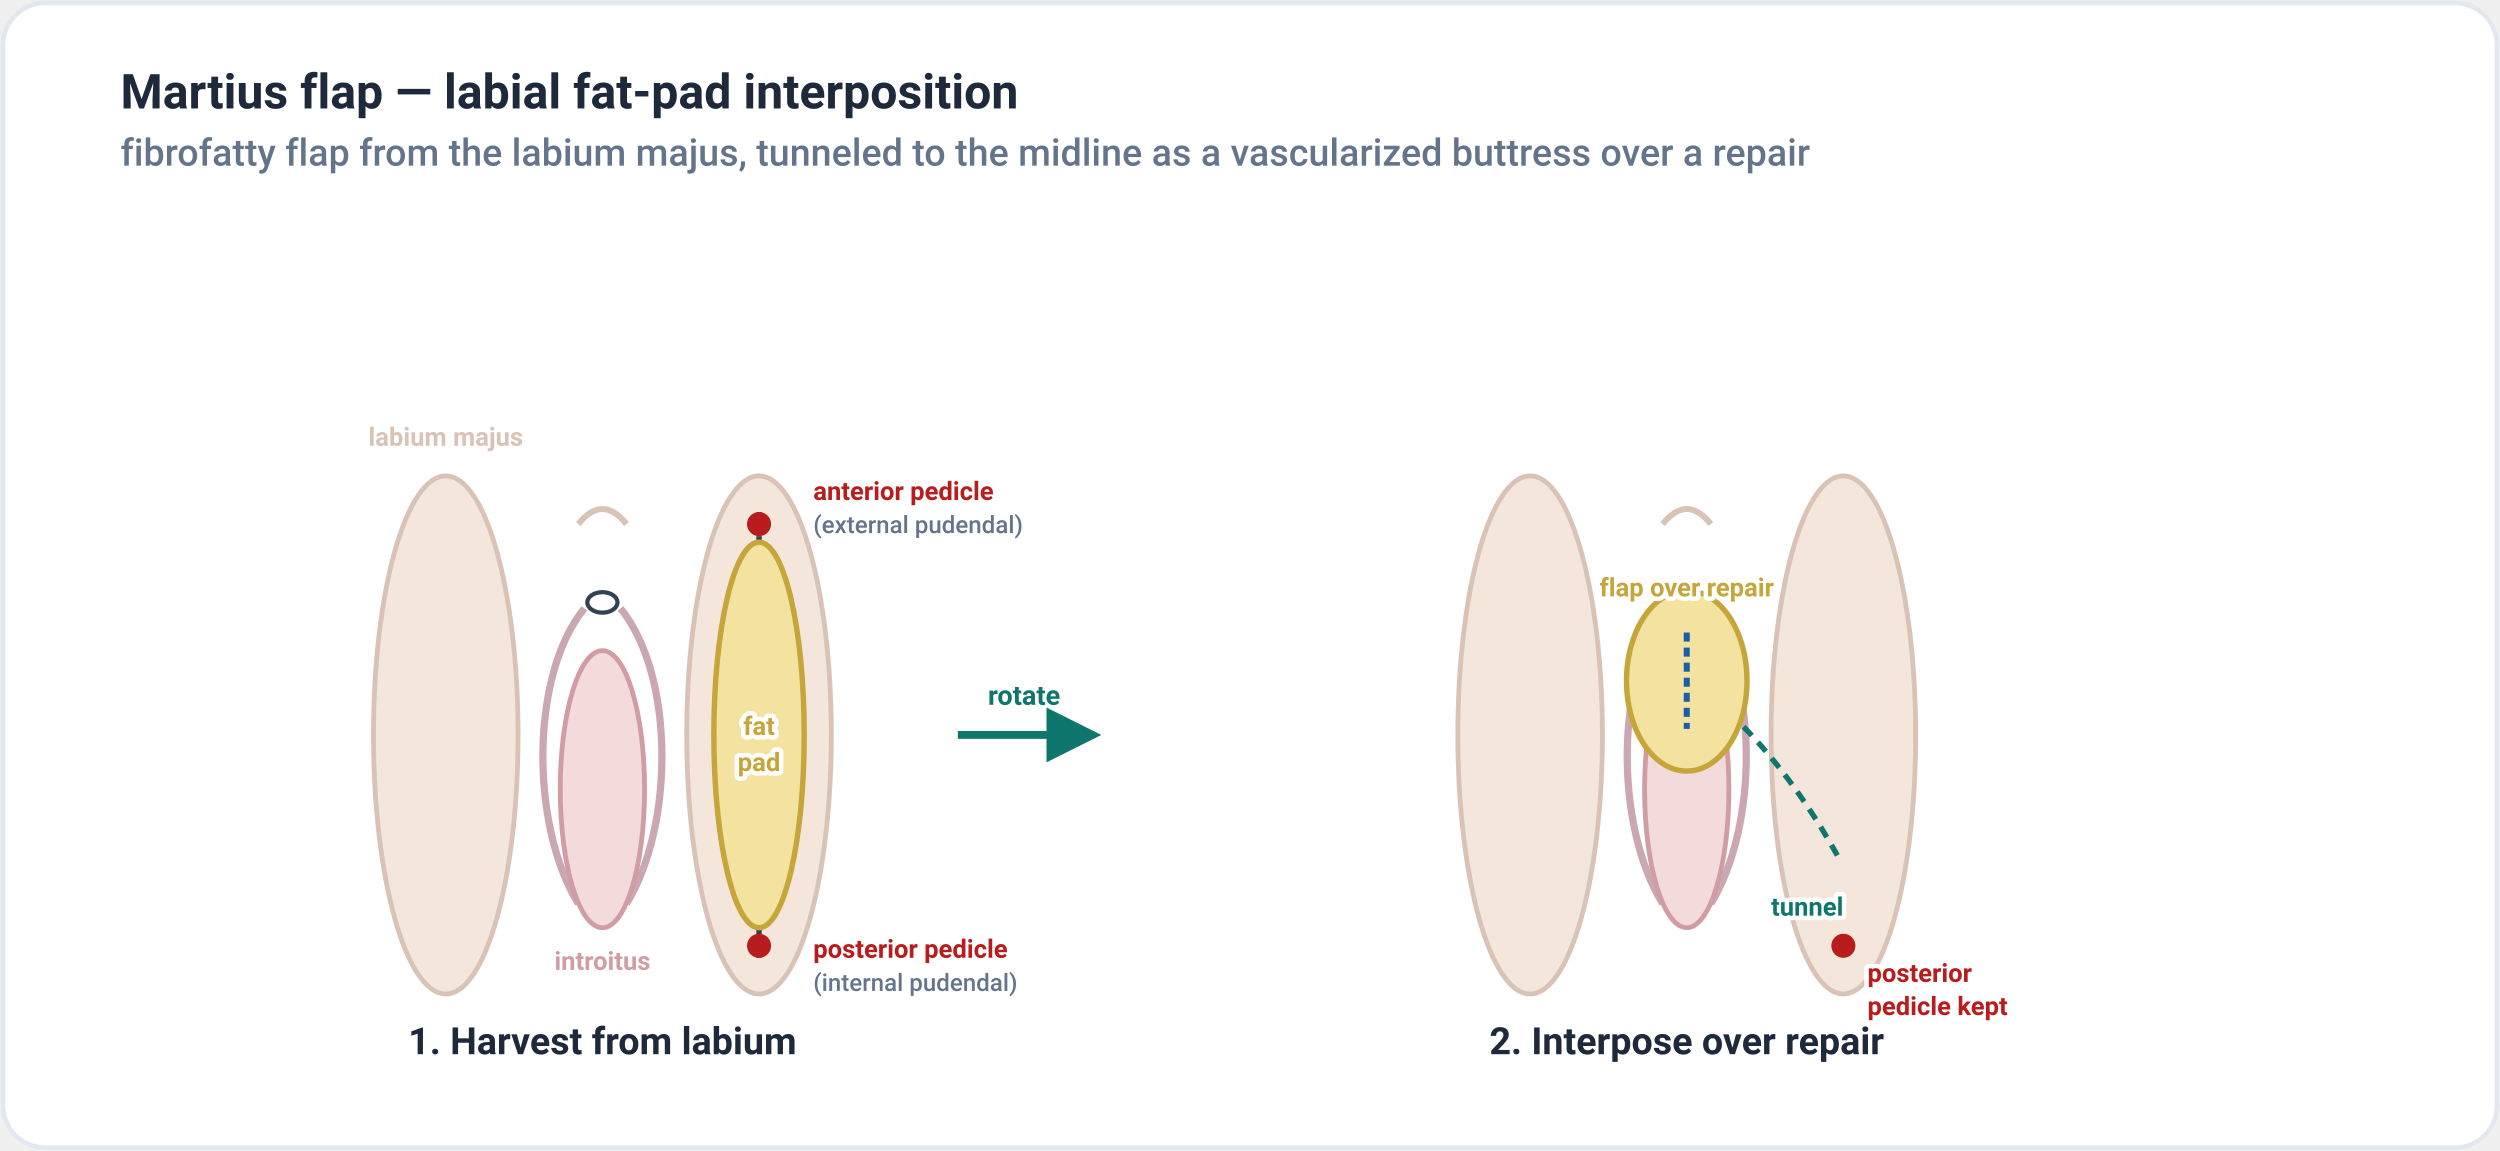
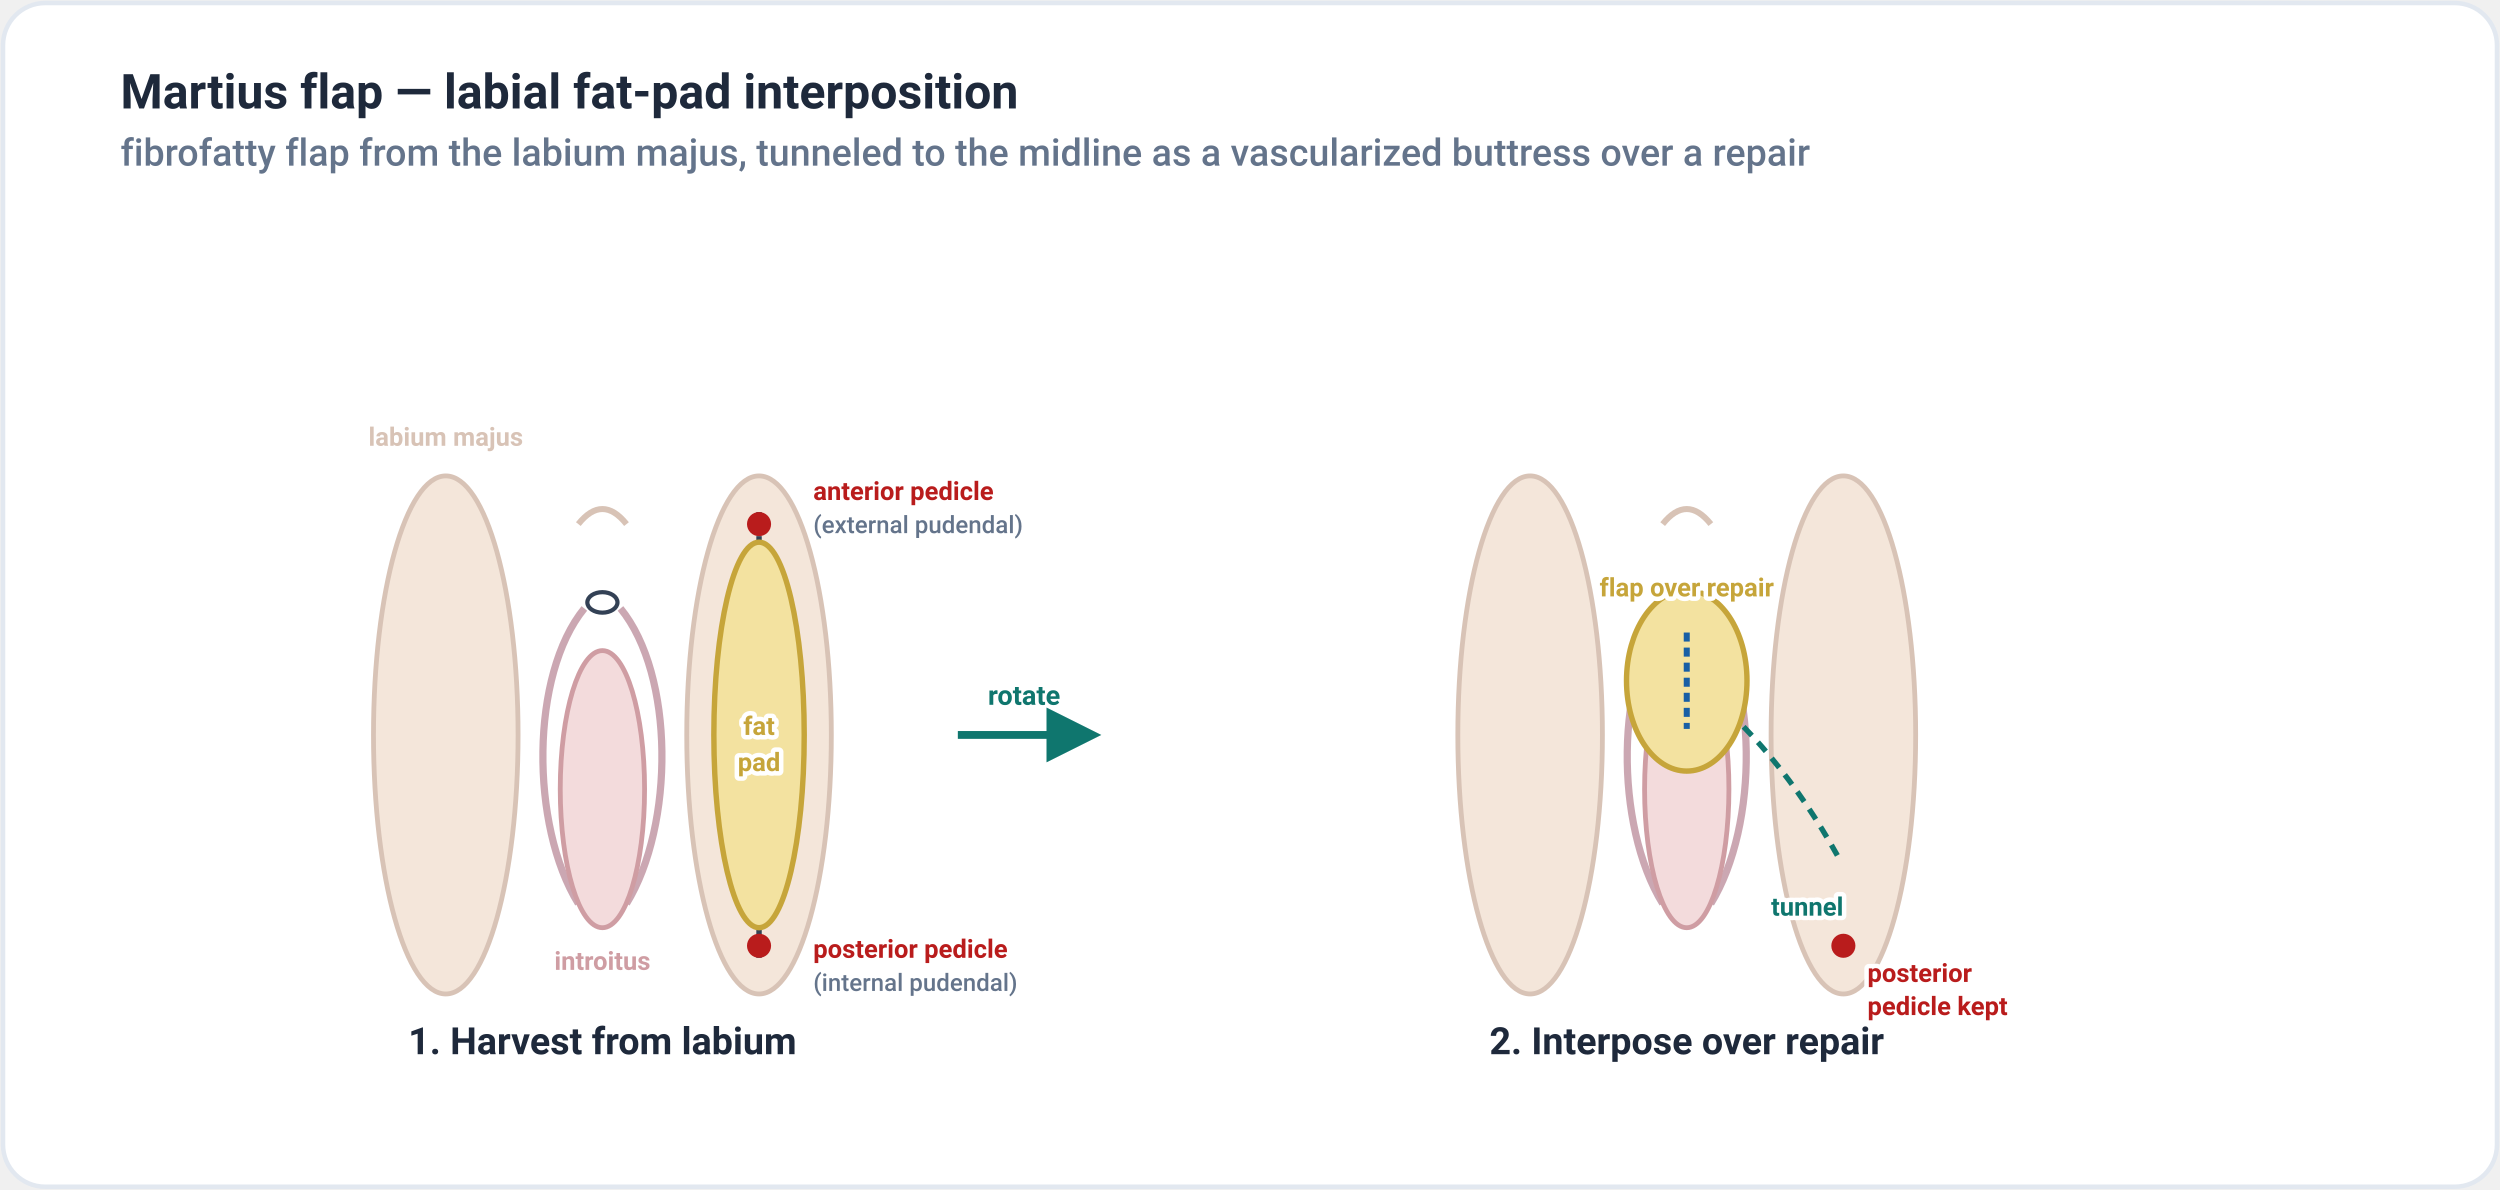
- <svg xmlns="http://www.w3.org/2000/svg" viewBox="0 0 830 382" width="830" height="382" role="img" aria-label="Martius labial fat-pad flap shown on a frontal vulva in two steps. Step 1, harvest: a vertical incision over the right labium majus exposes the fibrofatty pad, which has a dual blood supply — an anterior pedicle from the external pudendal artery and a posterior pedicle from the internal pudendal artery. Step 2, interposition: the flap is raised on one pedicle, tunneled subcutaneously to the midline, and laid over the repair as a vascularized buttress. Key: keep the posterior pedicle for anterior or urethral targets such as vesicovaginal fistula, urethral diverticulum, and female urethroplasty; keep the anterior pedicle for posterior targets such as rectovaginal fistula. The right labium is the default for its greater vascular density; the skin is preserved and no drain is needed.">
+ <svg xmlns="http://www.w3.org/2000/svg" viewBox="0 0 830 395" width="830" height="395" role="img" aria-label="Martius labial fat-pad flap shown on a frontal vulva in two steps. Step 1, harvest: a vertical incision over the right labium majus exposes the fibrofatty pad, which has a dual blood supply — an anterior pedicle from the external pudendal artery and a posterior pedicle from the internal pudendal artery. Step 2, interposition: the flap is raised on one pedicle, tunneled subcutaneously to the midline, and laid over the repair as a vascularized buttress. Key: keep the posterior pedicle for anterior or urethral targets such as vesicovaginal fistula, urethral diverticulum, and female urethroplasty; keep the anterior pedicle for posterior targets such as rectovaginal fistula. The right labium is the default for its greater vascular density; the skin is preserved and no drain is needed.">
  <defs>
    <marker id="mf" viewBox="0 0 10 10" refX="8" refY="5" markerWidth="7" markerHeight="7" orient="auto-start-reverse">
      <path d="M0,0 L10,5 L0,10 z" fill="#0F766E" />
    </marker>
  </defs>
-   <rect x="1" y="1" width="828" height="380" rx="14" fill="#FFFFFF" stroke="#E2E8F0" stroke-width="1.5" />
+   <rect x="1" y="1" width="828" height="393" rx="14" fill="#FFFFFF" stroke="#E2E8F0" stroke-width="1.5" />
  <text x="40" y="36" text-anchor="start" font-family="-apple-system, 'Segoe UI', Roboto, Helvetica, Arial, sans-serif" font-size="16" font-weight="700" fill="#1E293B">Martius flap — labial fat-pad interposition</text>
  <text x="40" y="55" text-anchor="start" font-family="-apple-system, 'Segoe UI', Roboto, Helvetica, Arial, sans-serif" font-size="12.5" font-weight="500" fill="#64748B">fibrofatty flap from the labium majus, tunneled to the midline as a vascularized buttress over a repair</text>
  <ellipse cx="148" cy="244" rx="24" ry="86" fill="#F4E6DA" stroke="#D8C3B6" stroke-width="1.6" />
  <ellipse cx="252" cy="244" rx="24" ry="86" fill="#F4E6DA" stroke="#D8C3B6" stroke-width="1.6" />
  <path d="M 194 202 C 176 224, 176 274, 192 300" fill="none" stroke="#CBA7B2" stroke-width="2.4" />
  <path d="M 206 202 C 224 224, 224 274, 208 300" fill="none" stroke="#CBA7B2" stroke-width="2.4" />
  <ellipse cx="200" cy="262" rx="14" ry="46" fill="#F3DBDC" stroke="#CF9DA3" stroke-width="1.6" />
  <ellipse cx="200" cy="200" rx="5" ry="3.4" fill="#FFFFFF" stroke="#334155" stroke-width="1.4" />
  <path d="M 192 174 Q 200 164 208 174" fill="none" stroke="#D8C3B6" stroke-width="2" />
  <line x1="252" y1="170" x2="252" y2="318" stroke="#334155" stroke-width="1.8" stroke-dasharray="5 3" />
  <ellipse cx="252" cy="244" rx="15" ry="64" fill="#F3E2A0" stroke="#C6A53A" stroke-width="1.8" />
  <text x="252" y="244" text-anchor="middle" font-family="-apple-system, 'Segoe UI', Roboto, Helvetica, Arial, sans-serif" font-size="8.5" font-weight="700" fill="#C6A53A" paint-order="stroke" stroke="#FFFFFF" stroke-width="3" stroke-linejoin="round">fat</text>
  <text x="252" y="256" text-anchor="middle" font-family="-apple-system, 'Segoe UI', Roboto, Helvetica, Arial, sans-serif" font-size="8.5" font-weight="700" fill="#C6A53A" paint-order="stroke" stroke="#FFFFFF" stroke-width="3" stroke-linejoin="round">pad</text>
  <circle cx="252" cy="174" r="4" fill="#B91C1C" />
  <circle cx="252" cy="314" r="4" fill="#B91C1C" />
  <text x="270" y="166" text-anchor="start" font-family="-apple-system, 'Segoe UI', Roboto, Helvetica, Arial, sans-serif" font-size="8.5" font-weight="600" fill="#B91C1C" paint-order="stroke" stroke="#FFFFFF" stroke-width="3" stroke-linejoin="round">anterior pedicle</text>
  <text x="270" y="177" text-anchor="start" font-family="-apple-system, 'Segoe UI', Roboto, Helvetica, Arial, sans-serif" font-size="8" font-weight="500" fill="#64748B" paint-order="stroke" stroke="#FFFFFF" stroke-width="3" stroke-linejoin="round">(external pudendal)</text>
  <text x="270" y="318" text-anchor="start" font-family="-apple-system, 'Segoe UI', Roboto, Helvetica, Arial, sans-serif" font-size="8.5" font-weight="600" fill="#B91C1C" paint-order="stroke" stroke="#FFFFFF" stroke-width="3" stroke-linejoin="round">posterior pedicle</text>
  <text x="270" y="329" text-anchor="start" font-family="-apple-system, 'Segoe UI', Roboto, Helvetica, Arial, sans-serif" font-size="8" font-weight="500" fill="#64748B" paint-order="stroke" stroke="#FFFFFF" stroke-width="3" stroke-linejoin="round">(internal pudendal)</text>
  <text x="148" y="148" text-anchor="middle" font-family="-apple-system, 'Segoe UI', Roboto, Helvetica, Arial, sans-serif" font-size="8.5" font-weight="600" fill="#D8C3B6" paint-order="stroke" stroke="#FFFFFF" stroke-width="3" stroke-linejoin="round">labium majus</text>
  <text x="200" y="322" text-anchor="middle" font-family="-apple-system, 'Segoe UI', Roboto, Helvetica, Arial, sans-serif" font-size="8.5" font-weight="600" fill="#CF9DA3" paint-order="stroke" stroke="#FFFFFF" stroke-width="3" stroke-linejoin="round">introitus</text>
  <text x="200" y="350" text-anchor="middle" font-family="-apple-system, 'Segoe UI', Roboto, Helvetica, Arial, sans-serif" font-size="12.5" font-weight="700" fill="#1E293B">1. Harvest from labium</text>
  <line x1="318" y1="244" x2="362" y2="244" stroke="#0F766E" stroke-width="2.6" marker-end="url(#mf)" />
  <text x="340" y="234" text-anchor="middle" font-family="-apple-system, 'Segoe UI', Roboto, Helvetica, Arial, sans-serif" font-size="9" font-weight="600" fill="#0F766E">rotate</text>
  <ellipse cx="508" cy="244" rx="24" ry="86" fill="#F4E6DA" stroke="#D8C3B6" stroke-width="1.6" />
  <ellipse cx="612" cy="244" rx="24" ry="86" fill="#F4E6DA" stroke="#D8C3B6" stroke-width="1.6" />
  <path d="M 554 202 C 536 224, 536 274, 552 300" fill="none" stroke="#CBA7B2" stroke-width="2.4" />
  <path d="M 566 202 C 584 224, 584 274, 568 300" fill="none" stroke="#CBA7B2" stroke-width="2.4" />
  <ellipse cx="560" cy="262" rx="14" ry="46" fill="#F3DBDC" stroke="#CF9DA3" stroke-width="1.6" />
  <ellipse cx="560" cy="200" rx="5" ry="3.4" fill="#FFFFFF" stroke="#334155" stroke-width="1.4" />
  <path d="M 552 174 Q 560 164 568 174" fill="none" stroke="#D8C3B6" stroke-width="2" />
  <circle cx="612" cy="314" r="4" fill="#B91C1C" />
  <text x="620" y="326" text-anchor="start" font-family="-apple-system, 'Segoe UI', Roboto, Helvetica, Arial, sans-serif" font-size="8.5" font-weight="600" fill="#B91C1C" paint-order="stroke" stroke="#FFFFFF" stroke-width="3" stroke-linejoin="round">posterior</text>
  <text x="620" y="337" text-anchor="start" font-family="-apple-system, 'Segoe UI', Roboto, Helvetica, Arial, sans-serif" font-size="8.5" font-weight="600" fill="#B91C1C" paint-order="stroke" stroke="#FFFFFF" stroke-width="3" stroke-linejoin="round">pedicle kept</text>
  <path d="M 610 284 Q 590 248 562 226" fill="none" stroke="#0F766E" stroke-width="1.8" stroke-dasharray="4 3" />
  <text x="600" y="304" text-anchor="middle" font-family="-apple-system, 'Segoe UI', Roboto, Helvetica, Arial, sans-serif" font-size="8.5" font-weight="600" fill="#0F766E" paint-order="stroke" stroke="#FFFFFF" stroke-width="3" stroke-linejoin="round">tunnel</text>
  <ellipse cx="560" cy="226" rx="20" ry="30" fill="#F3E2A0" stroke="#C6A53A" stroke-width="1.8" />
  <line x1="560" y1="210" x2="560" y2="242" stroke="#185FA5" stroke-width="2" stroke-dasharray="3 2" />
  <text x="560" y="198" text-anchor="middle" font-family="-apple-system, 'Segoe UI', Roboto, Helvetica, Arial, sans-serif" font-size="8.5" font-weight="700" fill="#C6A53A" paint-order="stroke" stroke="#FFFFFF" stroke-width="3" stroke-linejoin="round">flap over repair</text>
  <text x="560" y="350" text-anchor="middle" font-family="-apple-system, 'Segoe UI', Roboto, Helvetica, Arial, sans-serif" font-size="12.5" font-weight="700" fill="#1E293B">2. Interpose over repair</text>
</svg>
